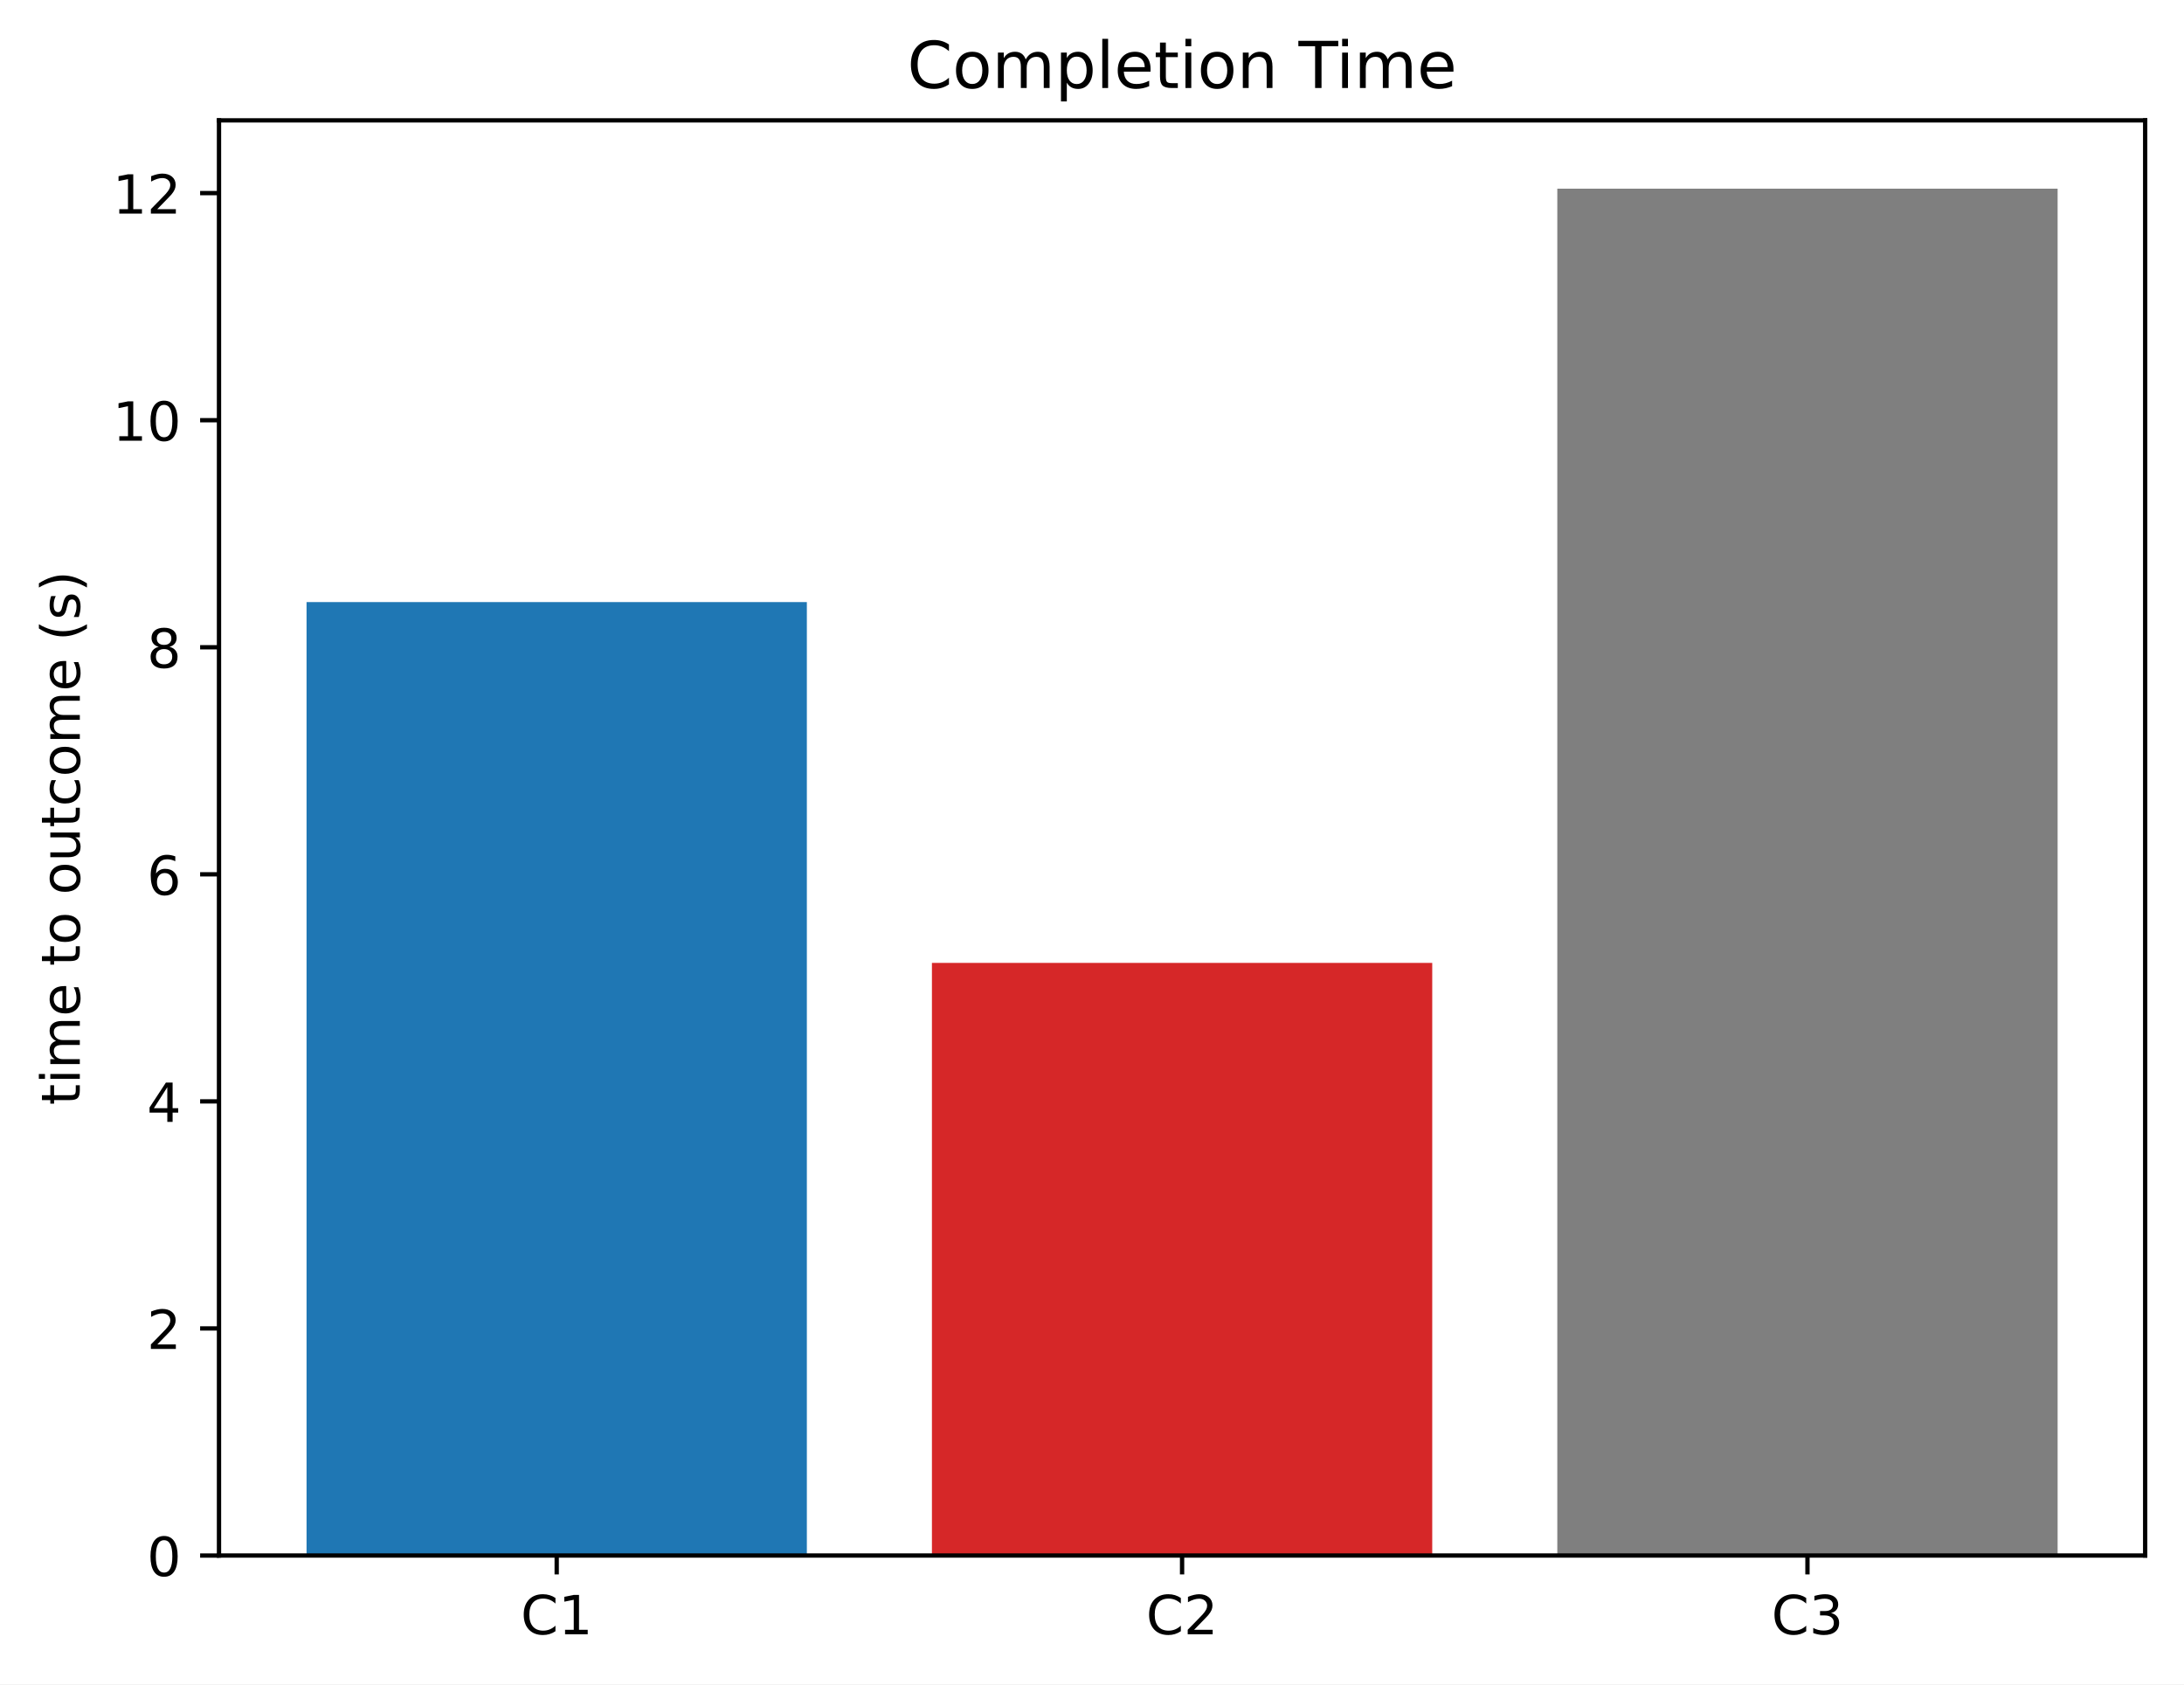
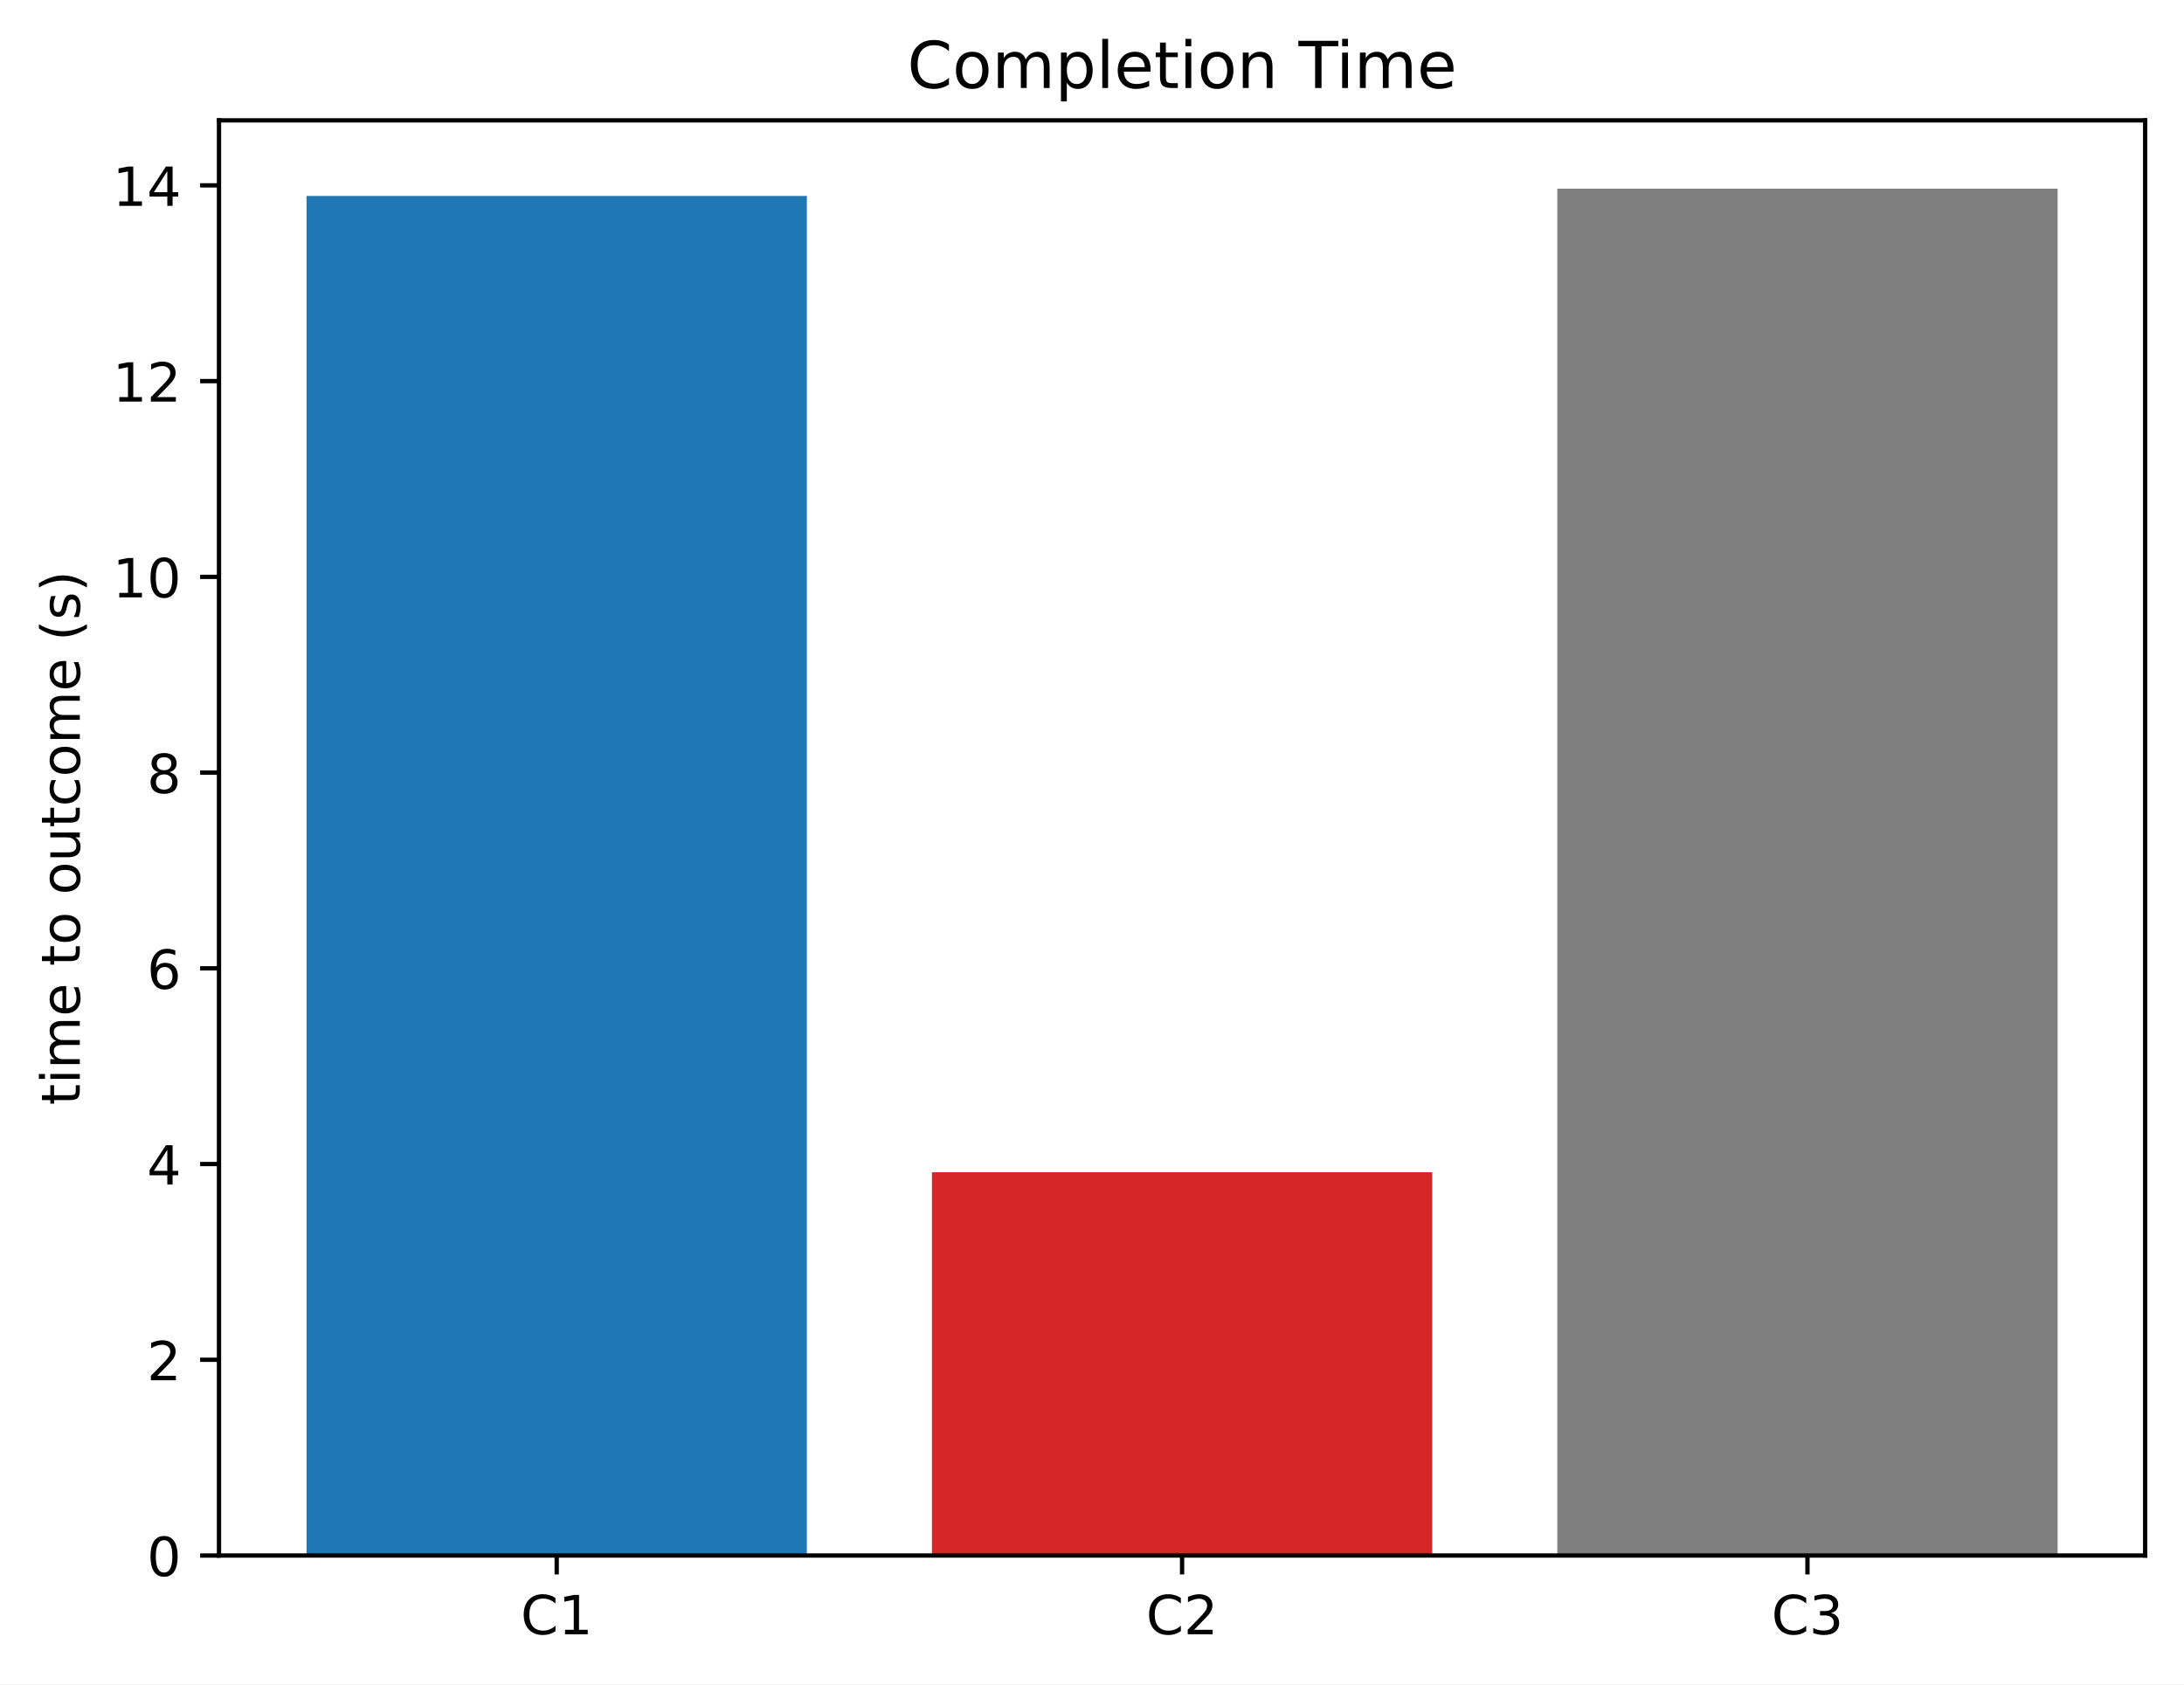
<svg xmlns="http://www.w3.org/2000/svg" xmlns:xlink="http://www.w3.org/1999/xlink" width="404.923pt" height="312.308pt" viewBox="0 0 404.923 312.308" version="1.1">
  <defs>
    <style type="text/css">*{stroke-linejoin: round; stroke-linecap: butt}</style>
  </defs>
  <g id="figure_1">
    <g id="patch_1">
      <path d="M 0 312.308  L 404.923 312.308  L 404.923 0  L 0 0  z " style="fill: #ffffff" />
    </g>
    <g id="axes_1">
      <g id="patch_2">
        <path d="M 40.603 288.43  L 397.723 288.43  L 397.723 22.318  L 40.603 22.318  z " style="fill: #ffffff" />
      </g>
      <g id="patch_3">
-         <path d="M 56.836 288.43  L 149.594 288.43  L 149.594 111.639  L 56.836 111.639  z " clip-path="url(#pcc0c5b3b66)" style="fill: #1f77b4" />
+         <path d="M 56.836 288.43  L 149.594 288.43  L 149.594 36.333  L 56.836 36.333  z " clip-path="url(#p7d284276ca)" style="fill: #1f77b4" />
      </g>
      <g id="patch_4">
-         <path d="M 172.784 288.43  L 265.542 288.43  L 265.542 178.541  L 172.784 178.541  z " clip-path="url(#pcc0c5b3b66)" style="fill: #d62728" />
+         <path d="M 172.784 288.43  L 265.542 288.43  L 265.542 217.367  L 172.784 217.367  z " clip-path="url(#p7d284276ca)" style="fill: #d62728" />
      </g>
      <g id="patch_5">
-         <path d="M 288.732 288.43  L 381.49 288.43  L 381.49 34.99  L 288.732 34.99  z " clip-path="url(#pcc0c5b3b66)" style="fill: #7f7f7f" />
+         <path d="M 288.732 288.43  L 381.49 288.43  L 381.49 34.99  L 288.732 34.99  z " clip-path="url(#p7d284276ca)" style="fill: #7f7f7f" />
      </g>
      <g id="matplotlib.axis_1">
        <g id="xtick_1">
          <g id="line2d_1">
            <defs>
-               <path id="md14bb07b93" d="M 0 0  L 0 3.5  " style="stroke: #000000; stroke-width: 0.8" />
+               <path id="m1be2d9556c" d="M 0 0  L 0 3.5  " style="stroke: #000000; stroke-width: 0.8" />
            </defs>
            <g>
-               <use xlink:href="#md14bb07b93" x="103.215" y="288.43" style="stroke: #000000; stroke-width: 0.8" />
+               <use xlink:href="#m1be2d9556c" x="103.215" y="288.43" style="stroke: #000000; stroke-width: 0.8" />
            </g>
          </g>
          <g id="text_1">
            <g transform="translate(96.54242 303.0286)scale(0.1 -0.1)">
              <defs>
                <path id="DejaVuSans-43" d="M 4122 4306  L 4122 3641  Q 3803 3938 3442 4084  Q 3081 4231 2675 4231  Q 1875 4231 1450 3742  Q 1025 3253 1025 2328  Q 1025 1406 1450 917  Q 1875 428 2675 428  Q 3081 428 3442 575  Q 3803 722 4122 1019  L 4122 359  Q 3791 134 3420 21  Q 3050 -91 2638 -91  Q 1578 -91 968 557  Q 359 1206 359 2328  Q 359 3453 968 4101  Q 1578 4750 2638 4750  Q 3056 4750 3426 4639  Q 3797 4528 4122 4306  z " transform="scale(0.015625)" />
                <path id="DejaVuSans-31" d="M 794 531  L 1825 531  L 1825 4091  L 703 3866  L 703 4441  L 1819 4666  L 2450 4666  L 2450 531  L 3481 531  L 3481 0  L 794 0  L 794 531  z " transform="scale(0.015625)" />
              </defs>
              <use xlink:href="#DejaVuSans-43" />
              <use xlink:href="#DejaVuSans-31" x="69.824" />
            </g>
          </g>
        </g>
        <g id="xtick_2">
          <g id="line2d_2">
            <g>
-               <use xlink:href="#md14bb07b93" x="219.163" y="288.43" style="stroke: #000000; stroke-width: 0.8" />
+               <use xlink:href="#m1be2d9556c" x="219.163" y="288.43" style="stroke: #000000; stroke-width: 0.8" />
            </g>
          </g>
          <g id="text_2">
            <g transform="translate(212.4905 303.0286)scale(0.1 -0.1)">
              <defs>
                <path id="DejaVuSans-32" d="M 1228 531  L 3431 531  L 3431 0  L 469 0  L 469 531  Q 828 903 1448 1529  Q 2069 2156 2228 2338  Q 2531 2678 2651 2914  Q 2772 3150 2772 3378  Q 2772 3750 2511 3984  Q 2250 4219 1831 4219  Q 1534 4219 1204 4116  Q 875 4013 500 3803  L 500 4441  Q 881 4594 1212 4672  Q 1544 4750 1819 4750  Q 2544 4750 2975 4387  Q 3406 4025 3406 3419  Q 3406 3131 3298 2873  Q 3191 2616 2906 2266  Q 2828 2175 2409 1742  Q 1991 1309 1228 531  z " transform="scale(0.015625)" />
              </defs>
              <use xlink:href="#DejaVuSans-43" />
              <use xlink:href="#DejaVuSans-32" x="69.824" />
            </g>
          </g>
        </g>
        <g id="xtick_3">
          <g id="line2d_3">
            <g>
-               <use xlink:href="#md14bb07b93" x="335.111" y="288.43" style="stroke: #000000; stroke-width: 0.8" />
+               <use xlink:href="#m1be2d9556c" x="335.111" y="288.43" style="stroke: #000000; stroke-width: 0.8" />
            </g>
          </g>
          <g id="text_3">
            <g transform="translate(328.4385 303.0286)scale(0.1 -0.1)">
              <defs>
                <path id="DejaVuSans-33" d="M 2597 2516  Q 3050 2419 3304 2112  Q 3559 1806 3559 1356  Q 3559 666 3084 287  Q 2609 -91 1734 -91  Q 1441 -91 1130 -33  Q 819 25 488 141  L 488 750  Q 750 597 1062 519  Q 1375 441 1716 441  Q 2309 441 2620 675  Q 2931 909 2931 1356  Q 2931 1769 2642 2001  Q 2353 2234 1838 2234  L 1294 2234  L 1294 2753  L 1863 2753  Q 2328 2753 2575 2939  Q 2822 3125 2822 3475  Q 2822 3834 2567 4026  Q 2313 4219 1838 4219  Q 1578 4219 1281 4162  Q 984 4106 628 3988  L 628 4550  Q 988 4650 1302 4700  Q 1616 4750 1894 4750  Q 2613 4750 3031 4423  Q 3450 4097 3450 3541  Q 3450 3153 3228 2886  Q 3006 2619 2597 2516  z " transform="scale(0.015625)" />
              </defs>
              <use xlink:href="#DejaVuSans-43" />
              <use xlink:href="#DejaVuSans-33" x="69.824" />
            </g>
          </g>
        </g>
      </g>
      <g id="matplotlib.axis_2">
        <g id="ytick_1">
          <g id="line2d_4">
            <defs>
-               <path id="m901156baed" d="M 0 0  L -3.5 0  " style="stroke: #000000; stroke-width: 0.8" />
+               <path id="m7006537c87" d="M 0 0  L -3.5 0  " style="stroke: #000000; stroke-width: 0.8" />
            </defs>
            <g>
-               <use xlink:href="#m901156baed" x="40.603" y="288.43" style="stroke: #000000; stroke-width: 0.8" />
+               <use xlink:href="#m7006537c87" x="40.603" y="288.43" style="stroke: #000000; stroke-width: 0.8" />
            </g>
          </g>
          <g id="text_4">
            <g transform="translate(27.24063 292.2293)scale(0.1 -0.1)">
              <defs>
                <path id="DejaVuSans-30" d="M 2034 4250  Q 1547 4250 1301 3770  Q 1056 3291 1056 2328  Q 1056 1369 1301 889  Q 1547 409 2034 409  Q 2525 409 2770 889  Q 3016 1369 3016 2328  Q 3016 3291 2770 3770  Q 2525 4250 2034 4250  z M 2034 4750  Q 2819 4750 3233 4129  Q 3647 3509 3647 2328  Q 3647 1150 3233 529  Q 2819 -91 2034 -91  Q 1250 -91 836 529  Q 422 1150 422 2328  Q 422 3509 836 4129  Q 1250 4750 2034 4750  z " transform="scale(0.015625)" />
              </defs>
              <use xlink:href="#DejaVuSans-30" />
            </g>
          </g>
        </g>
        <g id="ytick_2">
          <g id="line2d_5">
            <g>
-               <use xlink:href="#m901156baed" x="40.603" y="246.327" style="stroke: #000000; stroke-width: 0.8" />
+               <use xlink:href="#m7006537c87" x="40.603" y="252.136" style="stroke: #000000; stroke-width: 0.8" />
            </g>
          </g>
          <g id="text_5">
-             <g transform="translate(27.24063 250.1262)scale(0.1 -0.1)">
+             <g transform="translate(27.24063 255.9355)scale(0.1 -0.1)">
              <use xlink:href="#DejaVuSans-32" />
            </g>
          </g>
        </g>
        <g id="ytick_3">
          <g id="line2d_6">
            <g>
-               <use xlink:href="#m901156baed" x="40.603" y="204.224" style="stroke: #000000; stroke-width: 0.8" />
+               <use xlink:href="#m7006537c87" x="40.603" y="215.842" style="stroke: #000000; stroke-width: 0.8" />
            </g>
          </g>
          <g id="text_6">
-             <g transform="translate(27.24063 208.023)scale(0.1 -0.1)">
+             <g transform="translate(27.24063 219.6416)scale(0.1 -0.1)">
              <defs>
                <path id="DejaVuSans-34" d="M 2419 4116  L 825 1625  L 2419 1625  L 2419 4116  z M 2253 4666  L 3047 4666  L 3047 1625  L 3713 1625  L 3713 1100  L 3047 1100  L 3047 0  L 2419 0  L 2419 1100  L 313 1100  L 313 1709  L 2253 4666  z " transform="scale(0.015625)" />
              </defs>
              <use xlink:href="#DejaVuSans-34" />
            </g>
          </g>
        </g>
        <g id="ytick_4">
          <g id="line2d_7">
            <g>
-               <use xlink:href="#m901156baed" x="40.603" y="162.121" style="stroke: #000000; stroke-width: 0.8" />
+               <use xlink:href="#m7006537c87" x="40.603" y="179.549" style="stroke: #000000; stroke-width: 0.8" />
            </g>
          </g>
          <g id="text_7">
-             <g transform="translate(27.24063 165.9198)scale(0.1 -0.1)">
+             <g transform="translate(27.24063 183.3478)scale(0.1 -0.1)">
              <defs>
                <path id="DejaVuSans-36" d="M 2113 2584  Q 1688 2584 1439 2293  Q 1191 2003 1191 1497  Q 1191 994 1439 701  Q 1688 409 2113 409  Q 2538 409 2786 701  Q 3034 994 3034 1497  Q 3034 2003 2786 2293  Q 2538 2584 2113 2584  z M 3366 4563  L 3366 3988  Q 3128 4100 2886 4159  Q 2644 4219 2406 4219  Q 1781 4219 1451 3797  Q 1122 3375 1075 2522  Q 1259 2794 1537 2939  Q 1816 3084 2150 3084  Q 2853 3084 3261 2657  Q 3669 2231 3669 1497  Q 3669 778 3244 343  Q 2819 -91 2113 -91  Q 1303 -91 875 529  Q 447 1150 447 2328  Q 447 3434 972 4092  Q 1497 4750 2381 4750  Q 2619 4750 2861 4703  Q 3103 4656 3366 4563  z " transform="scale(0.015625)" />
              </defs>
              <use xlink:href="#DejaVuSans-36" />
            </g>
          </g>
        </g>
        <g id="ytick_5">
          <g id="line2d_8">
            <g>
-               <use xlink:href="#m901156baed" x="40.603" y="120.017" style="stroke: #000000; stroke-width: 0.8" />
+               <use xlink:href="#m7006537c87" x="40.603" y="143.255" style="stroke: #000000; stroke-width: 0.8" />
            </g>
          </g>
          <g id="text_8">
-             <g transform="translate(27.24063 123.8167)scale(0.1 -0.1)">
+             <g transform="translate(27.24063 147.0539)scale(0.1 -0.1)">
              <defs>
                <path id="DejaVuSans-38" d="M 2034 2216  Q 1584 2216 1326 1975  Q 1069 1734 1069 1313  Q 1069 891 1326 650  Q 1584 409 2034 409  Q 2484 409 2743 651  Q 3003 894 3003 1313  Q 3003 1734 2745 1975  Q 2488 2216 2034 2216  z M 1403 2484  Q 997 2584 770 2862  Q 544 3141 544 3541  Q 544 4100 942 4425  Q 1341 4750 2034 4750  Q 2731 4750 3128 4425  Q 3525 4100 3525 3541  Q 3525 3141 3298 2862  Q 3072 2584 2669 2484  Q 3125 2378 3379 2068  Q 3634 1759 3634 1313  Q 3634 634 3220 271  Q 2806 -91 2034 -91  Q 1263 -91 848 271  Q 434 634 434 1313  Q 434 1759 690 2068  Q 947 2378 1403 2484  z M 1172 3481  Q 1172 3119 1398 2916  Q 1625 2713 2034 2713  Q 2441 2713 2670 2916  Q 2900 3119 2900 3481  Q 2900 3844 2670 4047  Q 2441 4250 2034 4250  Q 1625 4250 1398 4047  Q 1172 3844 1172 3481  z " transform="scale(0.015625)" />
              </defs>
              <use xlink:href="#DejaVuSans-38" />
            </g>
          </g>
        </g>
        <g id="ytick_6">
          <g id="line2d_9">
            <g>
-               <use xlink:href="#m901156baed" x="40.603" y="77.914" style="stroke: #000000; stroke-width: 0.8" />
+               <use xlink:href="#m7006537c87" x="40.603" y="106.961" style="stroke: #000000; stroke-width: 0.8" />
            </g>
          </g>
          <g id="text_9">
-             <g transform="translate(20.87813 81.71352)scale(0.1 -0.1)">
+             <g transform="translate(20.87813 110.7601)scale(0.1 -0.1)">
              <use xlink:href="#DejaVuSans-31" />
              <use xlink:href="#DejaVuSans-30" x="63.623" />
            </g>
          </g>
        </g>
        <g id="ytick_7">
          <g id="line2d_10">
            <g>
-               <use xlink:href="#m901156baed" x="40.603" y="35.811" style="stroke: #000000; stroke-width: 0.8" />
+               <use xlink:href="#m7006537c87" x="40.603" y="70.667" style="stroke: #000000; stroke-width: 0.8" />
            </g>
          </g>
          <g id="text_10">
-             <g transform="translate(20.87813 39.61035)scale(0.1 -0.1)">
+             <g transform="translate(20.87813 74.46621)scale(0.1 -0.1)">
              <use xlink:href="#DejaVuSans-31" />
              <use xlink:href="#DejaVuSans-32" x="63.623" />
            </g>
          </g>
        </g>
-         <g id="text_11">
+         <g id="ytick_8">
+           <g id="line2d_11">
+             <g>
+               <use xlink:href="#m7006537c87" x="40.603" y="34.373" style="stroke: #000000; stroke-width: 0.8" />
+             </g>
+           </g>
+           <g id="text_11">
+             <g transform="translate(20.87813 38.17235)scale(0.1 -0.1)">
+               <use xlink:href="#DejaVuSans-31" />
+               <use xlink:href="#DejaVuSans-34" x="63.623" />
+             </g>
+           </g>
+         </g>
+         <g id="text_12">
          <g transform="translate(14.79844 204.9069)rotate(-90)scale(0.1 -0.1)">
            <defs>
              <path id="DejaVuSans-74" d="M 1172 4494  L 1172 3500  L 2356 3500  L 2356 3053  L 1172 3053  L 1172 1153  Q 1172 725 1289 603  Q 1406 481 1766 481  L 2356 481  L 2356 0  L 1766 0  Q 1100 0 847 248  Q 594 497 594 1153  L 594 3053  L 172 3053  L 172 3500  L 594 3500  L 594 4494  L 1172 4494  z " transform="scale(0.015625)" />
              <path id="DejaVuSans-69" d="M 603 3500  L 1178 3500  L 1178 0  L 603 0  L 603 3500  z M 603 4863  L 1178 4863  L 1178 4134  L 603 4134  L 603 4863  z " transform="scale(0.015625)" />
              <path id="DejaVuSans-6d" d="M 3328 2828  Q 3544 3216 3844 3400  Q 4144 3584 4550 3584  Q 5097 3584 5394 3201  Q 5691 2819 5691 2113  L 5691 0  L 5113 0  L 5113 2094  Q 5113 2597 4934 2840  Q 4756 3084 4391 3084  Q 3944 3084 3684 2787  Q 3425 2491 3425 1978  L 3425 0  L 2847 0  L 2847 2094  Q 2847 2600 2669 2842  Q 2491 3084 2119 3084  Q 1678 3084 1418 2786  Q 1159 2488 1159 1978  L 1159 0  L 581 0  L 581 3500  L 1159 3500  L 1159 2956  Q 1356 3278 1631 3431  Q 1906 3584 2284 3584  Q 2666 3584 2933 3390  Q 3200 3197 3328 2828  z " transform="scale(0.015625)" />
              <path id="DejaVuSans-65" d="M 3597 1894  L 3597 1613  L 953 1613  Q 991 1019 1311 708  Q 1631 397 2203 397  Q 2534 397 2845 478  Q 3156 559 3463 722  L 3463 178  Q 3153 47 2828 -22  Q 2503 -91 2169 -91  Q 1331 -91 842 396  Q 353 884 353 1716  Q 353 2575 817 3079  Q 1281 3584 2069 3584  Q 2775 3584 3186 3129  Q 3597 2675 3597 1894  z M 3022 2063  Q 3016 2534 2758 2815  Q 2500 3097 2075 3097  Q 1594 3097 1305 2825  Q 1016 2553 972 2059  L 3022 2063  z " transform="scale(0.015625)" />
              <path id="DejaVuSans-20" transform="scale(0.015625)" />
              <path id="DejaVuSans-6f" d="M 1959 3097  Q 1497 3097 1228 2736  Q 959 2375 959 1747  Q 959 1119 1226 758  Q 1494 397 1959 397  Q 2419 397 2687 759  Q 2956 1122 2956 1747  Q 2956 2369 2687 2733  Q 2419 3097 1959 3097  z M 1959 3584  Q 2709 3584 3137 3096  Q 3566 2609 3566 1747  Q 3566 888 3137 398  Q 2709 -91 1959 -91  Q 1206 -91 779 398  Q 353 888 353 1747  Q 353 2609 779 3096  Q 1206 3584 1959 3584  z " transform="scale(0.015625)" />
              <path id="DejaVuSans-75" d="M 544 1381  L 544 3500  L 1119 3500  L 1119 1403  Q 1119 906 1312 657  Q 1506 409 1894 409  Q 2359 409 2629 706  Q 2900 1003 2900 1516  L 2900 3500  L 3475 3500  L 3475 0  L 2900 0  L 2900 538  Q 2691 219 2414 64  Q 2138 -91 1772 -91  Q 1169 -91 856 284  Q 544 659 544 1381  z M 1991 3584  L 1991 3584  z " transform="scale(0.015625)" />
              <path id="DejaVuSans-63" d="M 3122 3366  L 3122 2828  Q 2878 2963 2633 3030  Q 2388 3097 2138 3097  Q 1578 3097 1268 2742  Q 959 2388 959 1747  Q 959 1106 1268 751  Q 1578 397 2138 397  Q 2388 397 2633 464  Q 2878 531 3122 666  L 3122 134  Q 2881 22 2623 -34  Q 2366 -91 2075 -91  Q 1284 -91 818 406  Q 353 903 353 1747  Q 353 2603 823 3093  Q 1294 3584 2113 3584  Q 2378 3584 2631 3529  Q 2884 3475 3122 3366  z " transform="scale(0.015625)" />
              <path id="DejaVuSans-28" d="M 1984 4856  Q 1566 4138 1362 3434  Q 1159 2731 1159 2009  Q 1159 1288 1364 580  Q 1569 -128 1984 -844  L 1484 -844  Q 1016 -109 783 600  Q 550 1309 550 2009  Q 550 2706 781 3412  Q 1013 4119 1484 4856  L 1984 4856  z " transform="scale(0.015625)" />
              <path id="DejaVuSans-73" d="M 2834 3397  L 2834 2853  Q 2591 2978 2328 3040  Q 2066 3103 1784 3103  Q 1356 3103 1142 2972  Q 928 2841 928 2578  Q 928 2378 1081 2264  Q 1234 2150 1697 2047  L 1894 2003  Q 2506 1872 2764 1633  Q 3022 1394 3022 966  Q 3022 478 2636 193  Q 2250 -91 1575 -91  Q 1294 -91 989 -36  Q 684 19 347 128  L 347 722  Q 666 556 975 473  Q 1284 391 1588 391  Q 1994 391 2212 530  Q 2431 669 2431 922  Q 2431 1156 2273 1281  Q 2116 1406 1581 1522  L 1381 1569  Q 847 1681 609 1914  Q 372 2147 372 2553  Q 372 3047 722 3315  Q 1072 3584 1716 3584  Q 2034 3584 2315 3537  Q 2597 3491 2834 3397  z " transform="scale(0.015625)" />
              <path id="DejaVuSans-29" d="M 513 4856  L 1013 4856  Q 1481 4119 1714 3412  Q 1947 2706 1947 2009  Q 1947 1309 1714 600  Q 1481 -109 1013 -844  L 513 -844  Q 928 -128 1133 580  Q 1338 1288 1338 2009  Q 1338 2731 1133 3434  Q 928 4138 513 4856  z " transform="scale(0.015625)" />
            </defs>
            <use xlink:href="#DejaVuSans-74" />
            <use xlink:href="#DejaVuSans-69" x="39.209" />
            <use xlink:href="#DejaVuSans-6d" x="66.992" />
            <use xlink:href="#DejaVuSans-65" x="164.404" />
            <use xlink:href="#DejaVuSans-20" x="225.928" />
            <use xlink:href="#DejaVuSans-74" x="257.715" />
            <use xlink:href="#DejaVuSans-6f" x="296.924" />
            <use xlink:href="#DejaVuSans-20" x="358.105" />
            <use xlink:href="#DejaVuSans-6f" x="389.893" />
            <use xlink:href="#DejaVuSans-75" x="451.074" />
            <use xlink:href="#DejaVuSans-74" x="514.453" />
            <use xlink:href="#DejaVuSans-63" x="553.662" />
            <use xlink:href="#DejaVuSans-6f" x="608.643" />
            <use xlink:href="#DejaVuSans-6d" x="669.824" />
            <use xlink:href="#DejaVuSans-65" x="767.236" />
            <use xlink:href="#DejaVuSans-20" x="828.76" />
            <use xlink:href="#DejaVuSans-28" x="860.547" />
            <use xlink:href="#DejaVuSans-73" x="899.561" />
            <use xlink:href="#DejaVuSans-29" x="951.66" />
          </g>
        </g>
      </g>
      <g id="patch_6">
        <path d="M 40.603 288.43  L 40.603 22.318  " style="fill: none; stroke: #000000; stroke-width: 0.8; stroke-linejoin: miter; stroke-linecap: square" />
      </g>
      <g id="patch_7">
        <path d="M 397.723 288.43  L 397.723 22.318  " style="fill: none; stroke: #000000; stroke-width: 0.8; stroke-linejoin: miter; stroke-linecap: square" />
      </g>
      <g id="patch_8">
        <path d="M 40.603 288.43  L 397.723 288.43  " style="fill: none; stroke: #000000; stroke-width: 0.8; stroke-linejoin: miter; stroke-linecap: square" />
      </g>
      <g id="patch_9">
        <path d="M 40.603 22.318  L 397.723 22.318  " style="fill: none; stroke: #000000; stroke-width: 0.8; stroke-linejoin: miter; stroke-linecap: square" />
      </g>
-       <g id="text_12">
+       <g id="text_13">
        <g transform="translate(168.21 16.31812)scale(0.12 -0.12)">
          <defs>
            <path id="DejaVuSans-70" d="M 1159 525  L 1159 -1331  L 581 -1331  L 581 3500  L 1159 3500  L 1159 2969  Q 1341 3281 1617 3432  Q 1894 3584 2278 3584  Q 2916 3584 3314 3078  Q 3713 2572 3713 1747  Q 3713 922 3314 415  Q 2916 -91 2278 -91  Q 1894 -91 1617 61  Q 1341 213 1159 525  z M 3116 1747  Q 3116 2381 2855 2742  Q 2594 3103 2138 3103  Q 1681 3103 1420 2742  Q 1159 2381 1159 1747  Q 1159 1113 1420 752  Q 1681 391 2138 391  Q 2594 391 2855 752  Q 3116 1113 3116 1747  z " transform="scale(0.015625)" />
            <path id="DejaVuSans-6c" d="M 603 4863  L 1178 4863  L 1178 0  L 603 0  L 603 4863  z " transform="scale(0.015625)" />
            <path id="DejaVuSans-6e" d="M 3513 2113  L 3513 0  L 2938 0  L 2938 2094  Q 2938 2591 2744 2837  Q 2550 3084 2163 3084  Q 1697 3084 1428 2787  Q 1159 2491 1159 1978  L 1159 0  L 581 0  L 581 3500  L 1159 3500  L 1159 2956  Q 1366 3272 1645 3428  Q 1925 3584 2291 3584  Q 2894 3584 3203 3211  Q 3513 2838 3513 2113  z " transform="scale(0.015625)" />
            <path id="DejaVuSans-54" d="M -19 4666  L 3928 4666  L 3928 4134  L 2272 4134  L 2272 0  L 1638 0  L 1638 4134  L -19 4134  L -19 4666  z " transform="scale(0.015625)" />
          </defs>
          <use xlink:href="#DejaVuSans-43" />
          <use xlink:href="#DejaVuSans-6f" x="69.824" />
          <use xlink:href="#DejaVuSans-6d" x="131.006" />
          <use xlink:href="#DejaVuSans-70" x="228.418" />
          <use xlink:href="#DejaVuSans-6c" x="291.895" />
          <use xlink:href="#DejaVuSans-65" x="319.678" />
          <use xlink:href="#DejaVuSans-74" x="381.201" />
          <use xlink:href="#DejaVuSans-69" x="420.41" />
          <use xlink:href="#DejaVuSans-6f" x="448.193" />
          <use xlink:href="#DejaVuSans-6e" x="509.375" />
          <use xlink:href="#DejaVuSans-20" x="572.754" />
          <use xlink:href="#DejaVuSans-54" x="604.541" />
          <use xlink:href="#DejaVuSans-69" x="662.5" />
          <use xlink:href="#DejaVuSans-6d" x="690.283" />
          <use xlink:href="#DejaVuSans-65" x="787.695" />
        </g>
      </g>
    </g>
  </g>
  <defs>
-     <clipPath id="pcc0c5b3b66">
+     <clipPath id="p7d284276ca">
      <rect x="40.603" y="22.318" width="357.12" height="266.112" />
    </clipPath>
  </defs>
</svg>
